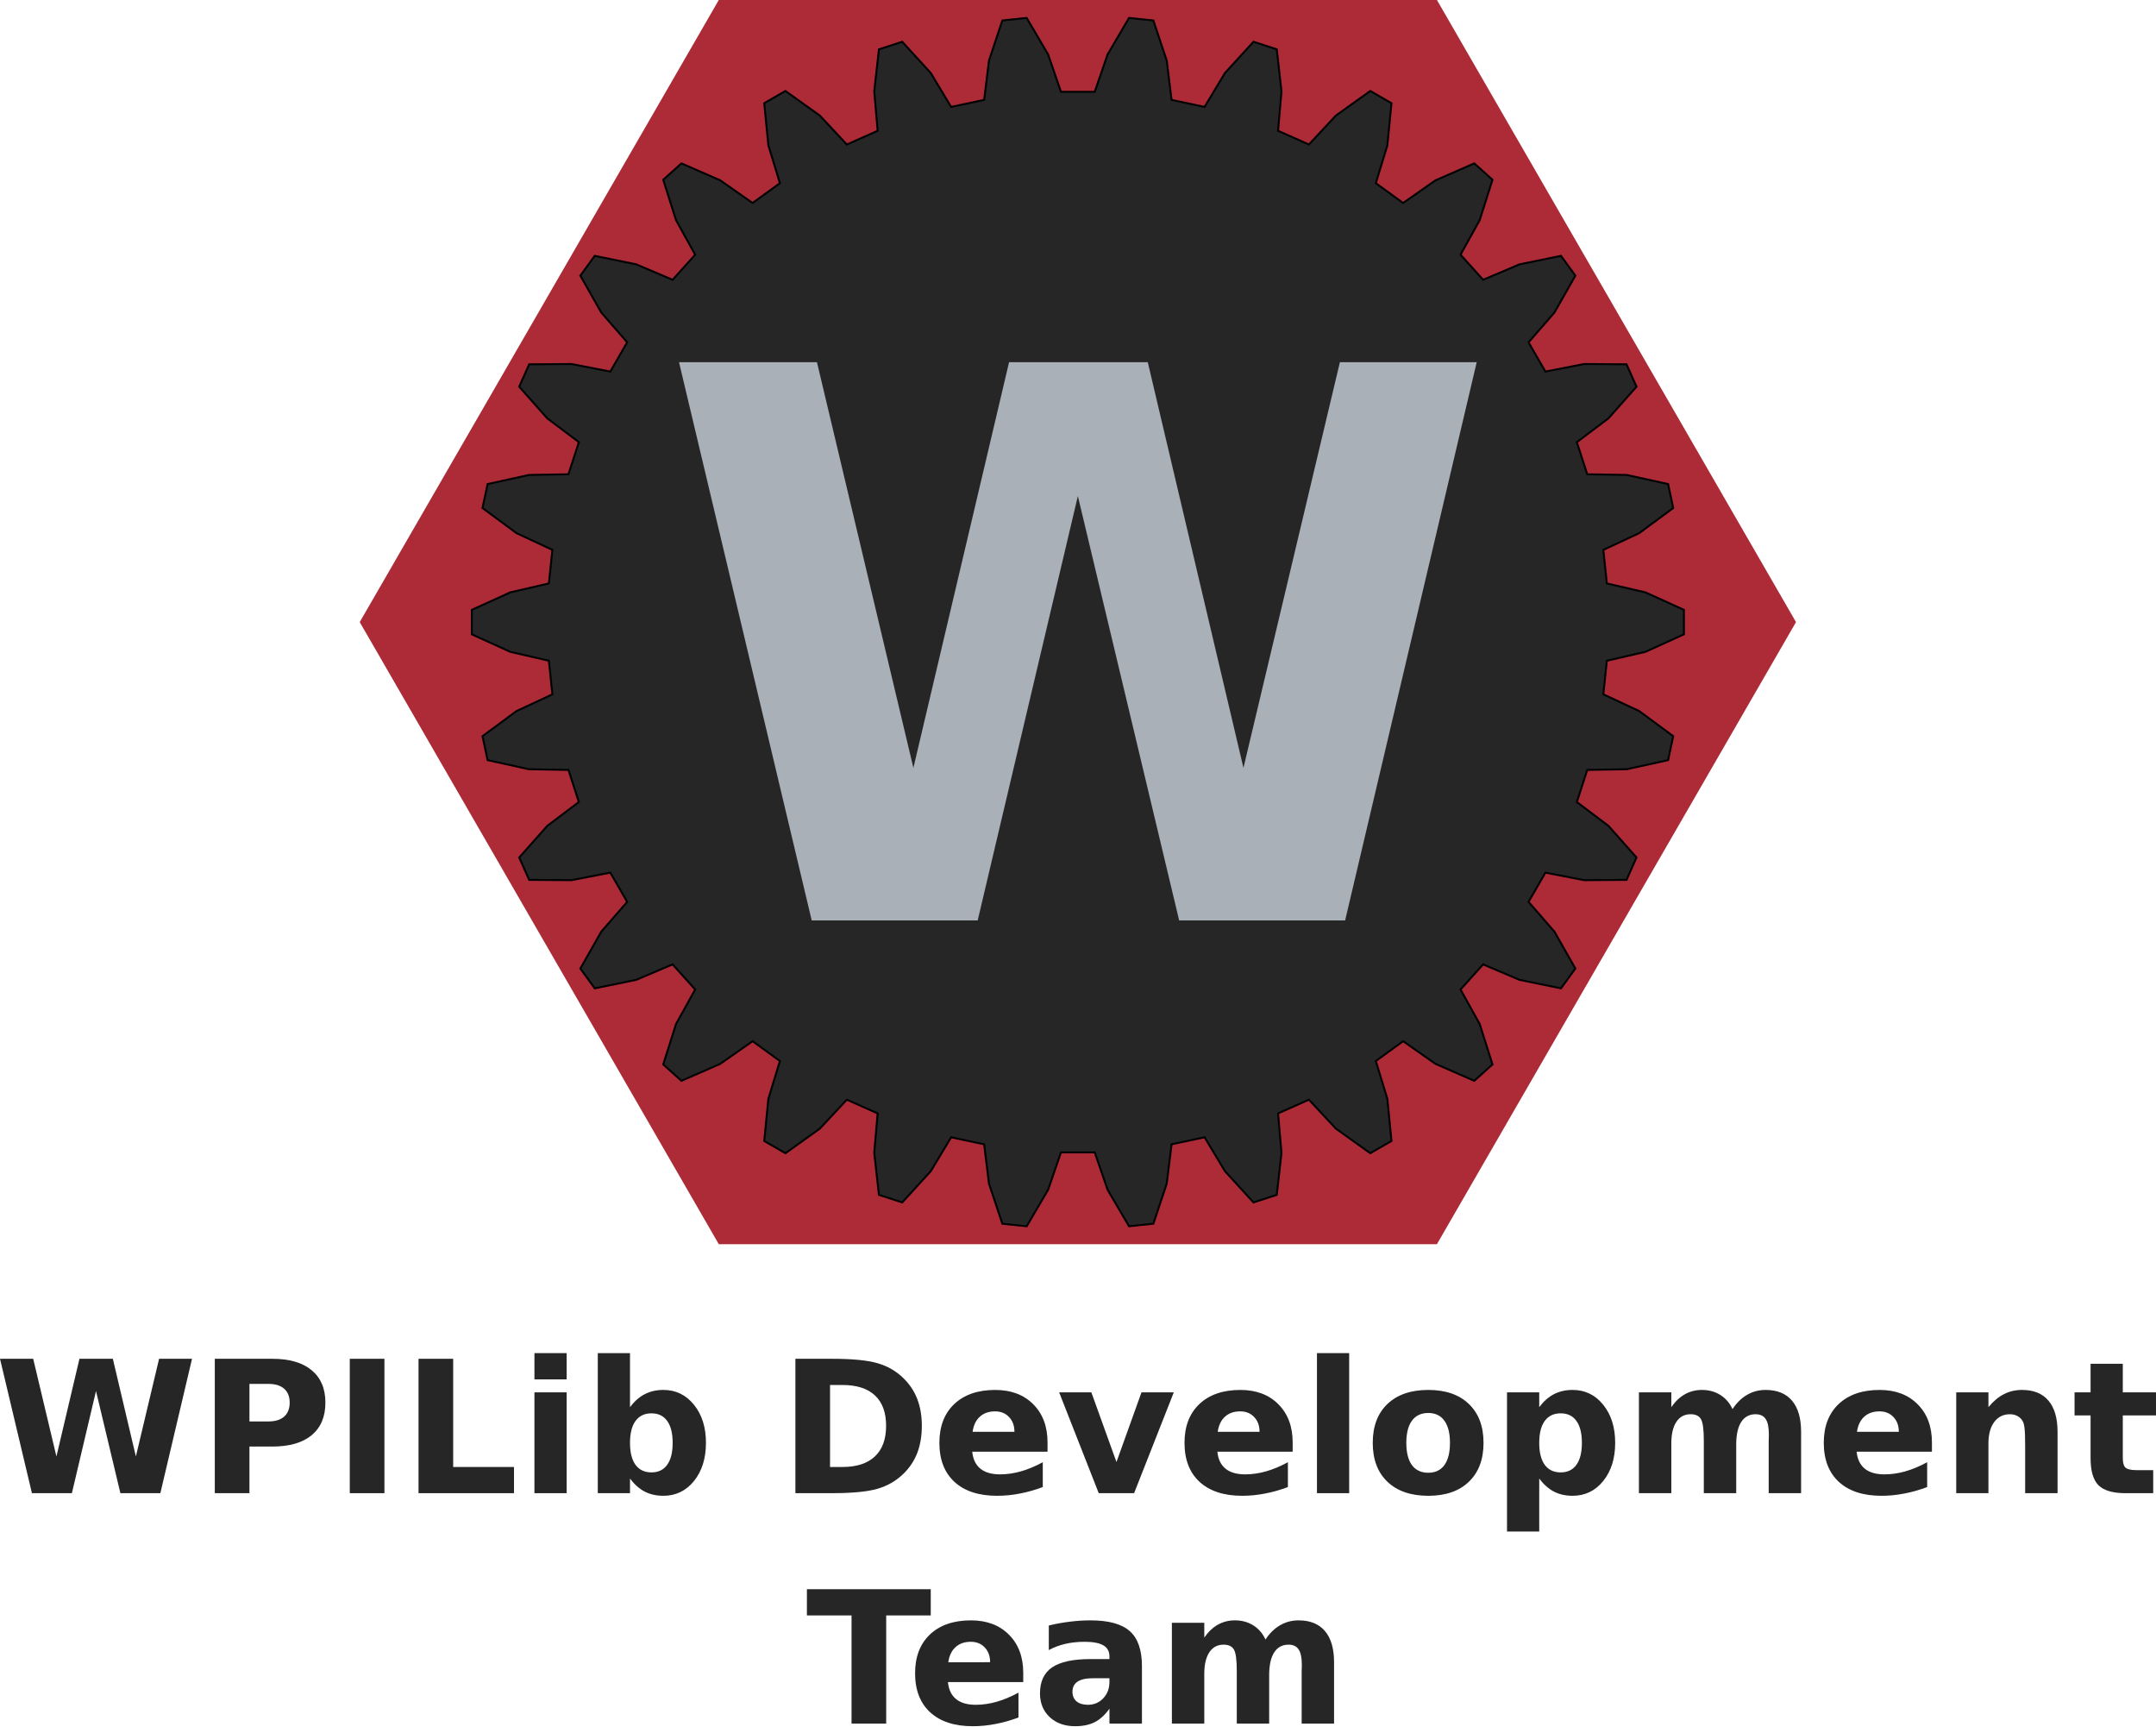
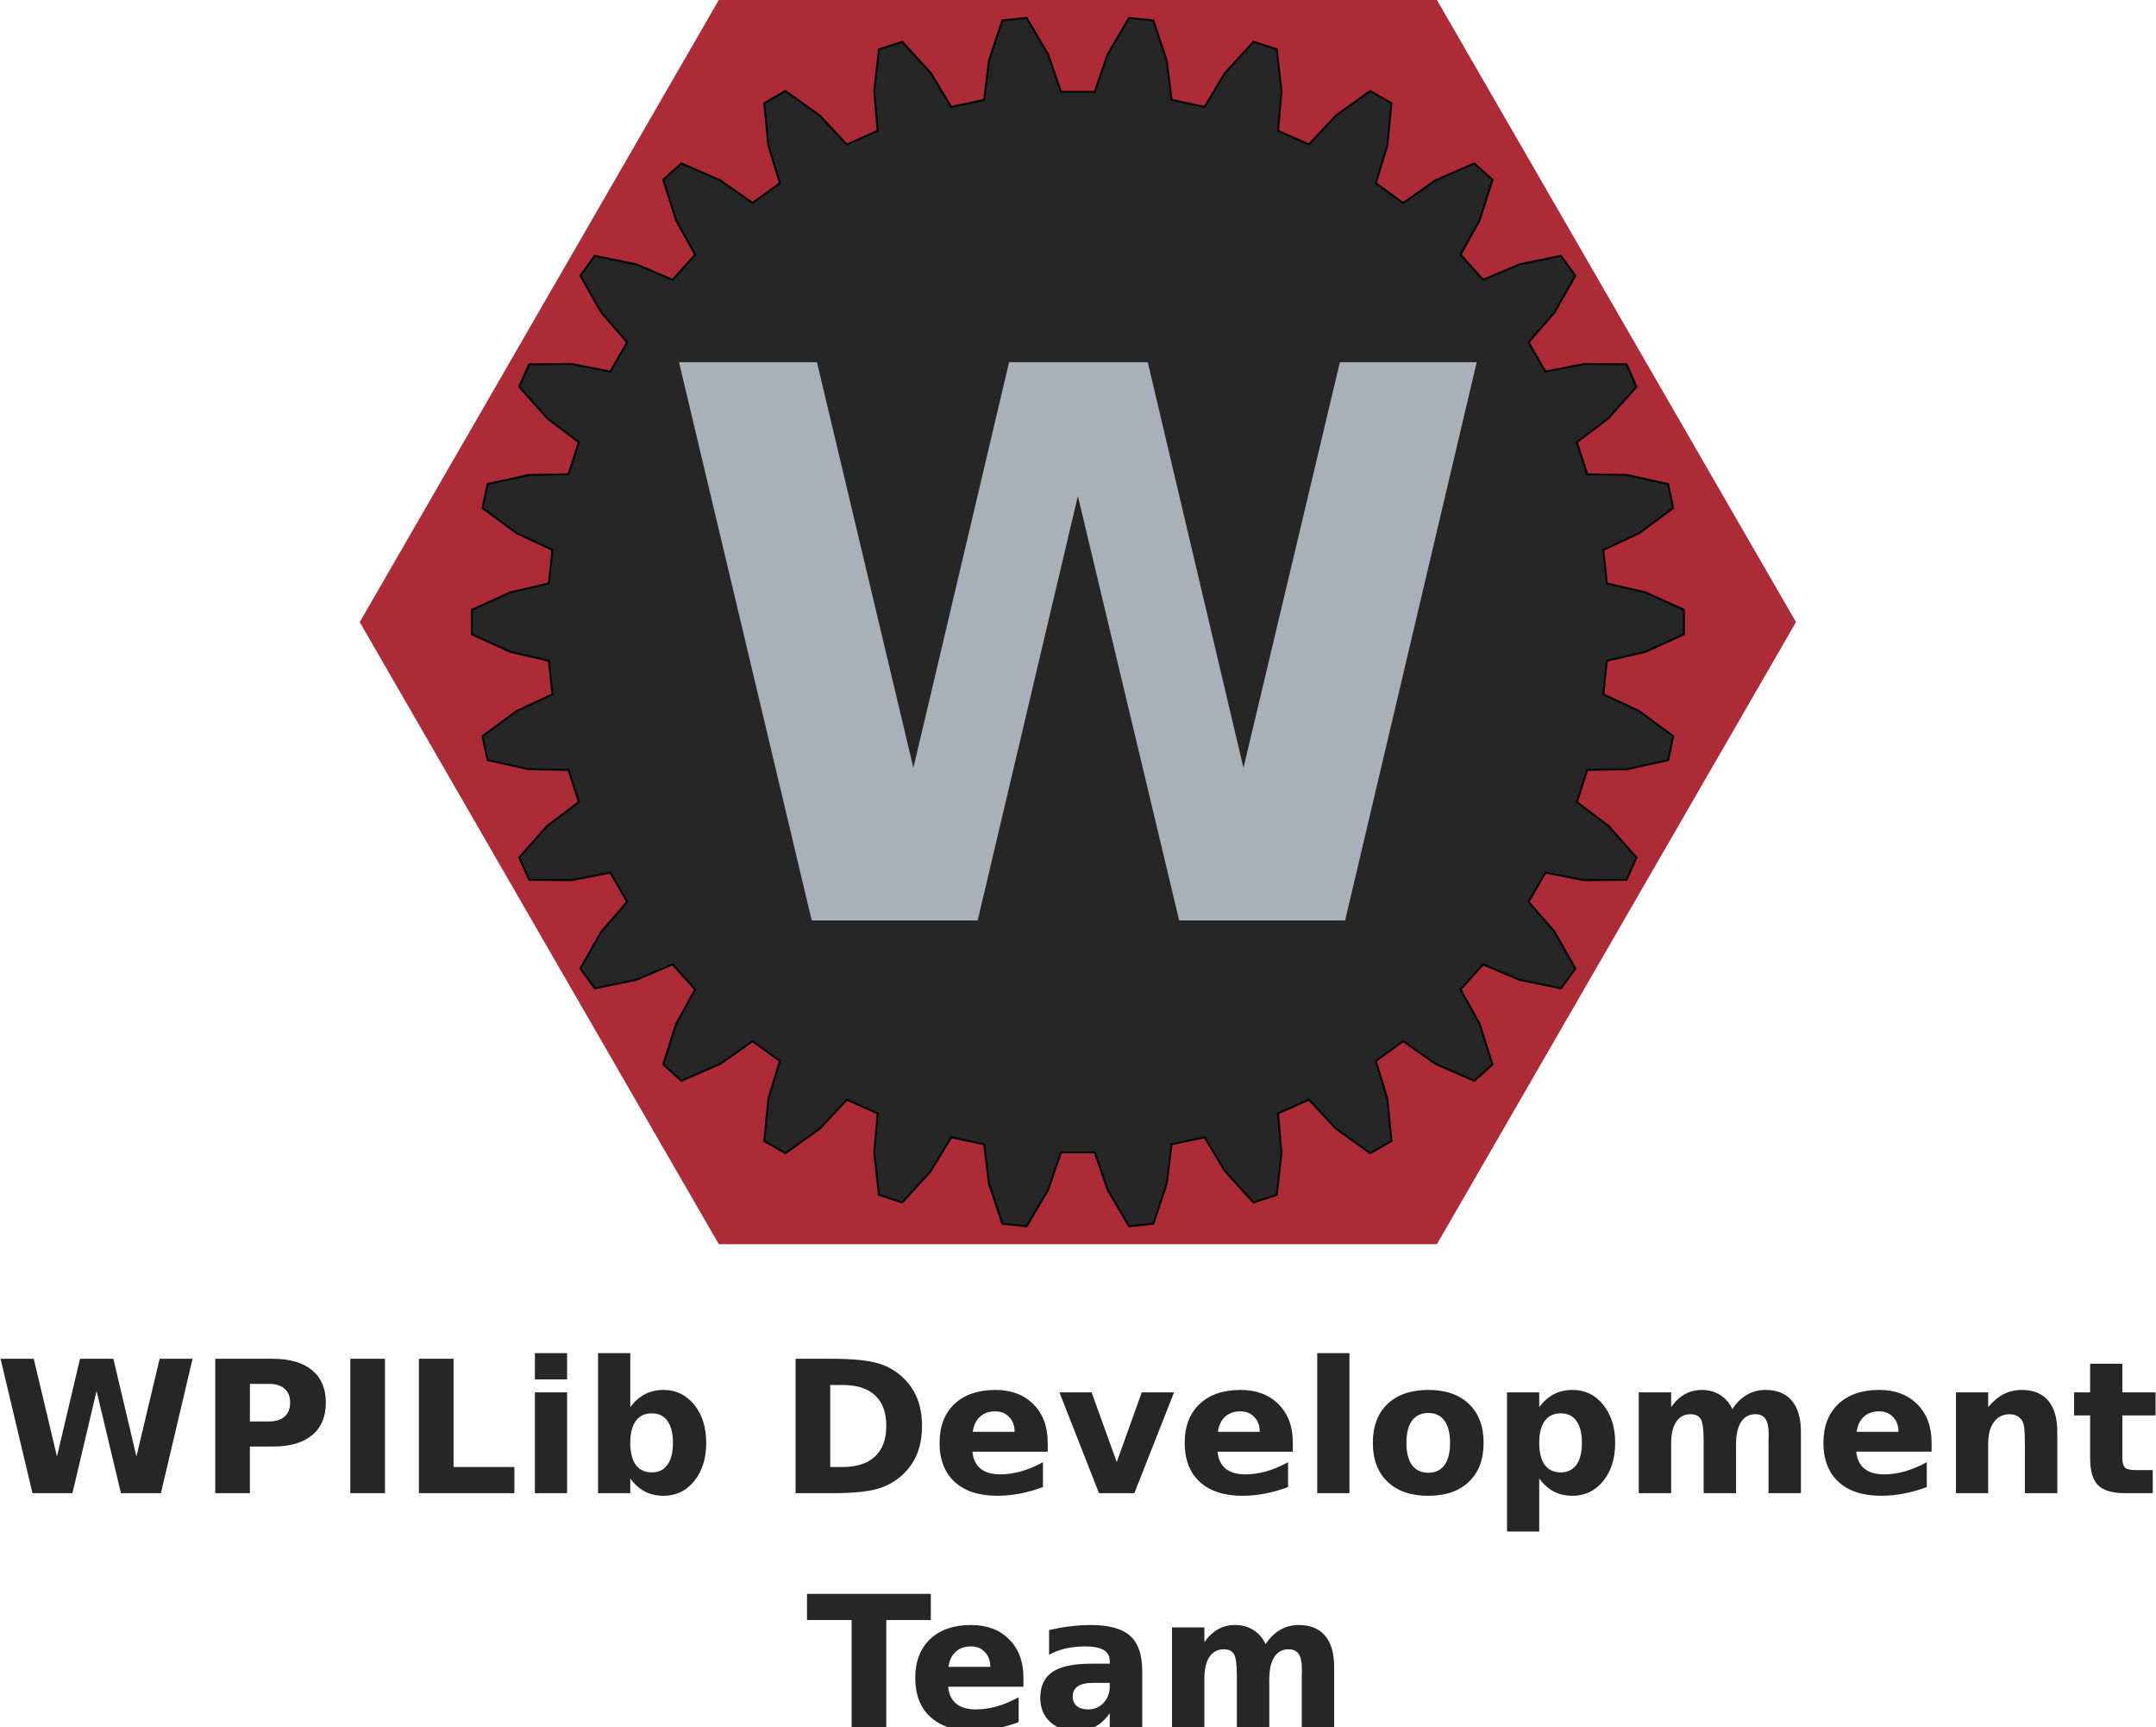
- <svg xmlns="http://www.w3.org/2000/svg" width="1123.078" height="898.953" viewBox="0 0 297.147 237.847" version="1.1" id="svg8">
-   <g style="display:inline" id="layer1" transform="translate(21.27347,-2.389541)">
-     <path id="path32" d="m 176.769,173.82 -98.976,-10e-6 -49.488,-85.715 49.488,-85.715 98.976,4.9e-6 49.488,85.715 z" style="fill:#ac2b37;fill-opacity:1;stroke-width:0.278" />
+ <svg xmlns="http://www.w3.org/2000/svg" id="svg8" version="1.1" viewBox="0 0 297.147 237.847" height="898.953" width="1123.078">
+   <g transform="translate(21.27347,-2.389541)" id="layer1" style="display:inline">
+     <path d="m 176.769,173.82 -98.976,-10e-6 -49.488,-85.715 49.488,-85.715 98.976,4.9e-6 49.488,85.715 z" id="path32" style="fill:#ac2b37;fill-opacity:1;stroke-width:0.278" />
  </g>
-   <g transform="translate(21.27347,82.94374)" style="display:inline" id="layer2">
-     <g transform="translate(127.2811,2.77148)" id="g848">
-       <path d="m 72.908,-5.325 5.308,1.226 5.312,2.412 v 3.375 l -5.312,2.412 -5.308,1.226 -0.486,4.626 4.938,2.302 4.694,3.464 -0.702,3.301 -5.697,1.255 -5.447,0.095 -1.437,4.423 4.351,3.279 3.872,4.364 -1.373,3.083 -5.834,0.043 -5.348,-1.04 -2.325,4.028 3.574,4.112 2.88,5.074 -1.984,2.73 -5.715,-1.171 -5.015,-2.129 -3.112,3.456 2.641,4.765 1.762,5.561 -2.508,2.258 -5.347,-2.334 -4.463,-3.125 -3.763,2.734 1.593,5.21 0.567,5.806 -2.922,1.687 -4.745,-3.394 -3.716,-3.985 -4.249,1.892 0.475,5.427 -0.652,5.797 -3.209,1.043 -3.935,-4.307 -2.806,-4.67 -4.549,0.967 -0.664,5.407 -1.843,5.535 -3.356,0.353 -2.954,-5.031 -1.774,-5.151 h -4.651 l -1.774,5.151 -2.954,5.031 -3.356,-0.353 -1.843,-5.535 -0.664,-5.407 -4.549,-0.967 -2.806,4.67 -3.935,4.307 -3.209,-1.043 -0.652,-5.797 0.475,-5.427 -4.249,-1.892 -3.716,3.985 -4.745,3.394 -2.922,-1.687 0.567,-5.806 1.593,-5.21 -3.763,-2.734 -4.463,3.125 -5.347,2.334 -2.508,-2.258 1.762,-5.561 2.641,-4.765 -3.112,-3.456 -5.015,2.129 -5.715,1.171 -1.984,-2.73 2.88,-5.074 3.574,-4.112 -2.325,-4.028 -5.348,1.04 -5.834,-0.043 -1.373,-3.083 3.872,-4.364 4.351,-3.279 -1.437,-4.423 -5.447,-0.095 -5.697,-1.255 -0.702,-3.301 4.694,-3.464 4.938,-2.302 -0.486,-4.626 -5.308,-1.226 -5.312,-2.412 v -3.375 l 5.312,-2.412 5.308,-1.226 0.486,-4.626 -4.938,-2.302 -4.694,-3.464 0.702,-3.301 5.697,-1.255 5.447,-0.095 1.437,-4.423 -4.351,-3.279 -3.872,-4.364 1.373,-3.083 5.834,-0.043 5.348,1.04 2.325,-4.028 -3.574,-4.112 -2.88,-5.074 1.984,-2.73 5.715,1.171 5.015,2.129 3.112,-3.456 -2.641,-4.765 -1.762,-5.561 2.508,-2.258 5.347,2.334 4.463,3.125 3.763,-2.734 -1.593,-5.21 -0.567,-5.806 2.922,-1.687 4.745,3.394 3.716,3.985 4.249,-1.892 -0.475,-5.427 0.652,-5.797 3.209,-1.043 3.935,4.307 2.806,4.67 4.549,-0.967 0.664,-5.407 1.843,-5.535 3.356,-0.353 2.954,5.031 1.774,5.151 h 4.651 l 1.774,-5.151 2.954,-5.031 3.356,0.353 1.843,5.535 0.664,5.407 4.549,0.967 2.806,-4.67 3.935,-4.307 3.209,1.043 0.652,5.797 -0.475,5.427 4.249,1.892 3.716,-3.985 4.745,-3.394 2.922,1.687 -0.567,5.806 -1.593,5.21 3.763,2.734 4.463,-3.125 5.347,-2.334 2.508,2.258 -1.762,5.561 -2.641,4.765 3.112,3.456 5.015,-2.129 5.715,-1.171 1.984,2.73 -2.88,5.074 -3.574,4.112 2.325,4.028 5.348,-1.04 5.834,0.043 1.373,3.083 -3.872,4.364 -4.351,3.279 1.437,4.423 5.447,0.095 5.697,1.255 0.702,3.301 -4.694,3.464 -4.938,2.302 z" style="fill:#262626;fill-opacity:1;stroke:#000000;stroke-width:0.265" id="path844" />
+   <g id="layer2" style="display:inline" transform="translate(21.27347,82.94374)">
+     <g id="g848" transform="translate(127.2811,2.77148)">
+       <path id="path844" style="fill:#262626;fill-opacity:1;stroke:#000000;stroke-width:0.265" d="m 72.908,-5.325 5.308,1.226 5.312,2.412 v 3.375 l -5.312,2.412 -5.308,1.226 -0.486,4.626 4.938,2.302 4.694,3.464 -0.702,3.301 -5.697,1.255 -5.447,0.095 -1.437,4.423 4.351,3.279 3.872,4.364 -1.373,3.083 -5.834,0.043 -5.348,-1.04 -2.325,4.028 3.574,4.112 2.88,5.074 -1.984,2.73 -5.715,-1.171 -5.015,-2.129 -3.112,3.456 2.641,4.765 1.762,5.561 -2.508,2.258 -5.347,-2.334 -4.463,-3.125 -3.763,2.734 1.593,5.21 0.567,5.806 -2.922,1.687 -4.745,-3.394 -3.716,-3.985 -4.249,1.892 0.475,5.427 -0.652,5.797 -3.209,1.043 -3.935,-4.307 -2.806,-4.67 -4.549,0.967 -0.664,5.407 -1.843,5.535 -3.356,0.353 -2.954,-5.031 -1.774,-5.151 h -4.651 l -1.774,5.151 -2.954,5.031 -3.356,-0.353 -1.843,-5.535 -0.664,-5.407 -4.549,-0.967 -2.806,4.67 -3.935,4.307 -3.209,-1.043 -0.652,-5.797 0.475,-5.427 -4.249,-1.892 -3.716,3.985 -4.745,3.394 -2.922,-1.687 0.567,-5.806 1.593,-5.21 -3.763,-2.734 -4.463,3.125 -5.347,2.334 -2.508,-2.258 1.762,-5.561 2.641,-4.765 -3.112,-3.456 -5.015,2.129 -5.715,1.171 -1.984,-2.73 2.88,-5.074 3.574,-4.112 -2.325,-4.028 -5.348,1.04 -5.834,-0.043 -1.373,-3.083 3.872,-4.364 4.351,-3.279 -1.437,-4.423 -5.447,-0.095 -5.697,-1.255 -0.702,-3.301 4.694,-3.464 4.938,-2.302 -0.486,-4.626 -5.308,-1.226 -5.312,-2.412 v -3.375 l 5.312,-2.412 5.308,-1.226 0.486,-4.626 -4.938,-2.302 -4.694,-3.464 0.702,-3.301 5.697,-1.255 5.447,-0.095 1.437,-4.423 -4.351,-3.279 -3.872,-4.364 1.373,-3.083 5.834,-0.043 5.348,1.04 2.325,-4.028 -3.574,-4.112 -2.88,-5.074 1.984,-2.73 5.715,1.171 5.015,2.129 3.112,-3.456 -2.641,-4.765 -1.762,-5.561 2.508,-2.258 5.347,2.334 4.463,3.125 3.763,-2.734 -1.593,-5.21 -0.567,-5.806 2.922,-1.687 4.745,3.394 3.716,3.985 4.249,-1.892 -0.475,-5.427 0.652,-5.797 3.209,-1.043 3.935,4.307 2.806,4.67 4.549,-0.967 0.664,-5.407 1.843,-5.535 3.356,-0.353 2.954,5.031 1.774,5.151 h 4.651 l 1.774,-5.151 2.954,-5.031 3.356,0.353 1.843,5.535 0.664,5.407 4.549,0.967 2.806,-4.67 3.935,-4.307 3.209,1.043 0.652,5.797 -0.475,5.427 4.249,1.892 3.716,-3.985 4.745,-3.394 2.922,1.687 -0.567,5.806 -1.593,5.21 3.763,2.734 4.463,-3.125 5.347,-2.334 2.508,2.258 -1.762,5.561 -2.641,4.765 3.112,3.456 5.015,-2.129 5.715,-1.171 1.984,2.73 -2.88,5.074 -3.574,4.112 2.325,4.028 5.348,-1.04 5.834,0.043 1.373,3.083 -3.872,4.364 -4.351,3.279 1.437,4.423 5.447,0.095 5.697,1.255 0.702,3.301 -4.694,3.464 -4.938,2.302 z" />
    </g>
  </g>
-   <g style="display:inline" transform="translate(27.61877,102.6188)" id="layer3">
-     <g id="text4529" style="font-style:normal;font-variant:normal;font-weight:normal;font-stretch:normal;font-size:25.4px;line-height:125%;font-family:sans-serif;-inkscape-font-specification:sans-serif;letter-spacing:0px;word-spacing:0px;fill:#000000;fill-opacity:1;stroke:none;stroke-width:0.265px;stroke-linecap:butt;stroke-linejoin:miter;stroke-opacity:1" aria-label="WPILib Development Team">
-       <path id="path33" style="font-style:normal;font-variant:normal;font-weight:bold;font-stretch:normal;font-size:25.4px;font-family:'DejaVu Sans';-inkscape-font-specification:'DejaVu Sans Bold';text-align:center;text-anchor:middle;fill:#262626;fill-opacity:1;stroke-width:0.265px" d="m -27.619,84.602 h 4.576 l 3.2,13.457 3.175,-13.457 h 4.601 l 3.175,13.457 3.2,-13.457 h 4.539 l -4.366,18.517 h -5.507 l -3.361,-14.077 -3.324,14.077 h -5.507 z" />
-       <path id="path35" style="font-style:normal;font-variant:normal;font-weight:bold;font-stretch:normal;font-size:25.4px;font-family:'DejaVu Sans';-inkscape-font-specification:'DejaVu Sans Bold';text-align:center;text-anchor:middle;fill:#262626;fill-opacity:1;stroke-width:0.265px" d="m 1.986,84.602 h 7.925 q 3.535,0 5.42,1.575 1.898,1.563 1.898,4.465 0,2.915 -1.898,4.49 -1.885,1.563 -5.42,1.563 H 6.76 v 6.424 H 1.986 Z m 4.775,3.46 v 5.172 h 2.642 q 1.389,0 2.146,-0.67 0.757,-0.682 0.757,-1.922 0,-1.24 -0.757,-1.91 Q 10.791,88.063 9.402,88.063 Z" />
-       <path id="path37" style="font-style:normal;font-variant:normal;font-weight:bold;font-stretch:normal;font-size:25.4px;font-family:'DejaVu Sans';-inkscape-font-specification:'DejaVu Sans Bold';text-align:center;text-anchor:middle;fill:#262626;fill-opacity:1;stroke-width:0.265px" d="m 20.589,84.602 h 4.775 v 18.517 h -4.775 z" />
-       <path id="path39" style="font-style:normal;font-variant:normal;font-weight:bold;font-stretch:normal;font-size:25.4px;font-family:'DejaVu Sans';-inkscape-font-specification:'DejaVu Sans Bold';text-align:center;text-anchor:middle;fill:#262626;fill-opacity:1;stroke-width:0.265px" d="m 30.064,84.602 h 4.775 v 14.908 h 8.384 v 3.609 H 30.064 Z" />
-       <path id="path41" style="font-style:normal;font-variant:normal;font-weight:bold;font-stretch:normal;font-size:25.4px;font-family:'DejaVu Sans';-inkscape-font-specification:'DejaVu Sans Bold';text-align:center;text-anchor:middle;fill:#262626;fill-opacity:1;stroke-width:0.265px" d="m 46.039,89.228 h 4.44 v 13.891 h -4.44 z m 0,-5.407 h 4.44 v 3.621 h -4.44 z" />
-       <path id="path43" style="font-style:normal;font-variant:normal;font-weight:bold;font-stretch:normal;font-size:25.4px;font-family:'DejaVu Sans';-inkscape-font-specification:'DejaVu Sans Bold';text-align:center;text-anchor:middle;fill:#262626;fill-opacity:1;stroke-width:0.265px" d="m 62.162,100.254 q 1.426,0 2.17,-1.042 0.757,-1.042 0.757,-3.026 0,-1.984 -0.757,-3.026 -0.744,-1.042 -2.17,-1.042 -1.426,0 -2.195,1.054 -0.757,1.042 -0.757,3.014 0,1.972 0.757,3.026 0.769,1.042 2.195,1.042 z m -2.952,-8.992 q 0.918,-1.215 2.034,-1.786 1.116,-0.583 2.567,-0.583 2.567,0 4.217,2.046 1.65,2.034 1.65,5.246 0,3.212 -1.65,5.259 -1.65,2.034 -4.217,2.034 -1.451,0 -2.567,-0.571 -1.116,-0.583 -2.034,-1.798 v 2.009 H 54.77 V 83.821 h 4.44 z" />
-       <path id="path45" style="font-style:normal;font-variant:normal;font-weight:bold;font-stretch:normal;font-size:25.4px;font-family:'DejaVu Sans';-inkscape-font-specification:'DejaVu Sans Bold';text-align:center;text-anchor:middle;fill:#262626;fill-opacity:1;stroke-width:0.265px" d="m 86.78,88.211 v 11.299 h 1.712 q 2.927,0 4.465,-1.451 1.55,-1.451 1.55,-4.217 0,-2.753 -1.538,-4.192 -1.538,-1.439 -4.477,-1.439 z m -4.775,-3.609 h 5.035 q 4.217,0 6.276,0.608 2.071,0.595 3.547,2.034 1.302,1.253 1.935,2.89 0.633,1.637 0.633,3.708 0,2.096 -0.633,3.745 -0.633,1.637 -1.935,2.89 -1.488,1.439 -3.572,2.046 -2.084,0.595 -6.251,0.595 h -5.035 z" />
-       <path id="path47" style="font-style:normal;font-variant:normal;font-weight:bold;font-stretch:normal;font-size:25.4px;font-family:'DejaVu Sans';-inkscape-font-specification:'DejaVu Sans Bold';text-align:center;text-anchor:middle;fill:#262626;fill-opacity:1;stroke-width:0.265px" d="m 116.757,96.137 v 1.265 h -10.381 q 0.161,1.563 1.129,2.344 0.967,0.781 2.704,0.781 1.401,0 2.865,-0.409 1.476,-0.422 3.026,-1.265 v 3.423 q -1.575,0.595 -3.15,0.893 -1.575,0.31 -3.15,0.31 -3.77,0 -5.866,-1.91 -2.084,-1.922 -2.084,-5.383 0,-3.398 2.046,-5.345 2.059,-1.947 5.655,-1.947 3.274,0 5.234,1.972 1.972,1.972 1.972,5.271 z m -4.564,-1.476 q 0,-1.265 -0.744,-2.034 -0.732,-0.781 -1.922,-0.781 -1.29,0 -2.096,0.732 -0.806,0.719 -1.005,2.084 z" />
-       <path id="path49" style="font-style:normal;font-variant:normal;font-weight:bold;font-stretch:normal;font-size:25.4px;font-family:'DejaVu Sans';-inkscape-font-specification:'DejaVu Sans Bold';text-align:center;text-anchor:middle;fill:#262626;fill-opacity:1;stroke-width:0.265px" d="m 118.356,89.228 h 4.44 l 3.46,9.599 3.448,-9.599 h 4.452 l -5.469,13.891 h -4.874 z" />
-       <path id="path51" style="font-style:normal;font-variant:normal;font-weight:bold;font-stretch:normal;font-size:25.4px;font-family:'DejaVu Sans';-inkscape-font-specification:'DejaVu Sans Bold';text-align:center;text-anchor:middle;fill:#262626;fill-opacity:1;stroke-width:0.265px" d="m 150.541,96.137 v 1.265 h -10.381 q 0.161,1.563 1.129,2.344 0.967,0.781 2.704,0.781 1.401,0 2.865,-0.409 1.476,-0.422 3.026,-1.265 v 3.423 q -1.575,0.595 -3.15,0.893 -1.575,0.31 -3.15,0.31 -3.77,0 -5.866,-1.91 -2.084,-1.922 -2.084,-5.383 0,-3.398 2.046,-5.345 2.059,-1.947 5.655,-1.947 3.274,0 5.234,1.972 1.972,1.972 1.972,5.271 z m -4.564,-1.476 q 0,-1.265 -0.744,-2.034 -0.732,-0.781 -1.922,-0.781 -1.29,0 -2.096,0.732 -0.806,0.719 -1.005,2.084 z" />
-       <path id="path53" style="font-style:normal;font-variant:normal;font-weight:bold;font-stretch:normal;font-size:25.4px;font-family:'DejaVu Sans';-inkscape-font-specification:'DejaVu Sans Bold';text-align:center;text-anchor:middle;fill:#262626;fill-opacity:1;stroke-width:0.265px" d="m 153.889,83.821 h 4.44 v 19.298 h -4.44 z" />
-       <path id="path55" style="font-style:normal;font-variant:normal;font-weight:bold;font-stretch:normal;font-size:25.4px;font-family:'DejaVu Sans';-inkscape-font-specification:'DejaVu Sans Bold';text-align:center;text-anchor:middle;fill:#262626;fill-opacity:1;stroke-width:0.265px" d="m 169.231,92.069 q -1.476,0 -2.257,1.067 -0.769,1.054 -0.769,3.051 0,1.997 0.769,3.063 0.781,1.054 2.257,1.054 1.451,0 2.22,-1.054 0.769,-1.067 0.769,-3.063 0,-1.997 -0.769,-3.051 -0.769,-1.067 -2.22,-1.067 z m 0,-3.175 q 3.584,0 5.593,1.935 2.022,1.935 2.022,5.358 0,3.423 -2.022,5.358 -2.009,1.935 -5.593,1.935 -3.597,0 -5.631,-1.935 -2.022,-1.935 -2.022,-5.358 0,-3.423 2.022,-5.358 2.034,-1.935 5.631,-1.935 z" />
-       <path id="path57" style="font-style:normal;font-variant:normal;font-weight:bold;font-stretch:normal;font-size:25.4px;font-family:'DejaVu Sans';-inkscape-font-specification:'DejaVu Sans Bold';text-align:center;text-anchor:middle;fill:#262626;fill-opacity:1;stroke-width:0.265px" d="m 184.523,101.11 v 7.293 h -4.44 V 89.228 h 4.44 v 2.034 q 0.918,-1.215 2.034,-1.786 1.116,-0.583 2.567,-0.583 2.567,0 4.217,2.046 1.65,2.034 1.65,5.246 0,3.212 -1.65,5.259 -1.65,2.034 -4.217,2.034 -1.451,0 -2.567,-0.571 -1.116,-0.583 -2.034,-1.798 z m 2.952,-8.992 q -1.426,0 -2.195,1.054 -0.757,1.042 -0.757,3.014 0,1.972 0.757,3.026 0.769,1.042 2.195,1.042 1.426,0 2.17,-1.042 0.757,-1.042 0.757,-3.026 0,-1.984 -0.757,-3.026 -0.744,-1.042 -2.17,-1.042 z" />
-       <path id="path59" style="font-style:normal;font-variant:normal;font-weight:bold;font-stretch:normal;font-size:25.4px;font-family:'DejaVu Sans';-inkscape-font-specification:'DejaVu Sans Bold';text-align:center;text-anchor:middle;fill:#262626;fill-opacity:1;stroke-width:0.265px" d="m 211.163,91.535 q 0.843,-1.29 1.997,-1.96 1.166,-0.682 2.555,-0.682 2.394,0 3.646,1.476 1.253,1.476 1.253,4.291 v 8.458 h -4.465 v -7.243 q 0.012,-0.161 0.012,-0.335 0.012,-0.174 0.012,-0.496 0,-1.476 -0.434,-2.133 -0.434,-0.67 -1.401,-0.67 -1.265,0 -1.96,1.042 -0.682,1.042 -0.707,3.014 v 6.821 h -4.465 v -7.243 q 0,-2.307 -0.397,-2.964 -0.397,-0.67 -1.414,-0.67 -1.277,0 -1.972,1.054 -0.695,1.042 -0.695,2.989 v 6.834 h -4.465 V 89.228 h 4.465 v 2.034 q 0.819,-1.178 1.873,-1.774 1.067,-0.595 2.344,-0.595 1.439,0 2.542,0.695 1.104,0.695 1.674,1.947 z" />
-       <path id="path61" style="font-style:normal;font-variant:normal;font-weight:bold;font-stretch:normal;font-size:25.4px;font-family:'DejaVu Sans';-inkscape-font-specification:'DejaVu Sans Bold';text-align:center;text-anchor:middle;fill:#262626;fill-opacity:1;stroke-width:0.265px" d="m 238.647,96.137 v 1.265 h -10.381 q 0.161,1.563 1.129,2.344 0.967,0.781 2.704,0.781 1.401,0 2.865,-0.409 1.476,-0.422 3.026,-1.265 v 3.423 q -1.575,0.595 -3.15,0.893 -1.575,0.31 -3.15,0.31 -3.77,0 -5.866,-1.91 -2.084,-1.922 -2.084,-5.383 0,-3.398 2.046,-5.345 2.059,-1.947 5.655,-1.947 3.274,0 5.234,1.972 1.972,1.972 1.972,5.271 z m -4.564,-1.476 q 0,-1.265 -0.744,-2.034 -0.732,-0.781 -1.922,-0.781 -1.29,0 -2.096,0.732 -0.806,0.719 -1.005,2.084 z" />
-       <path id="path63" style="font-style:normal;font-variant:normal;font-weight:bold;font-stretch:normal;font-size:25.4px;font-family:'DejaVu Sans';-inkscape-font-specification:'DejaVu Sans Bold';text-align:center;text-anchor:middle;fill:#262626;fill-opacity:1;stroke-width:0.265px" d="m 255.96,94.661 v 8.458 h -4.465 v -1.377 -5.097 q 0,-1.798 -0.087,-2.48 -0.074,-0.682 -0.273,-1.005 -0.26,-0.434 -0.707,-0.67 -0.446,-0.248 -1.017,-0.248 -1.389,0 -2.183,1.079 -0.794,1.067 -0.794,2.964 v 6.834 h -4.44 V 89.228 h 4.44 v 2.034 q 1.005,-1.215 2.133,-1.786 1.129,-0.583 2.493,-0.583 2.406,0 3.646,1.476 1.253,1.476 1.253,4.291 z" />
-       <path id="path65" style="font-style:normal;font-variant:normal;font-weight:bold;font-stretch:normal;font-size:25.4px;font-family:'DejaVu Sans';-inkscape-font-specification:'DejaVu Sans Bold';text-align:center;text-anchor:middle;fill:#262626;fill-opacity:1;stroke-width:0.265px" d="m 264.952,85.285 v 3.944 h 4.576 v 3.175 h -4.576 v 5.891 q 0,0.967 0.384,1.315 0.384,0.335 1.525,0.335 h 2.282 v 3.175 h -3.808 q -2.629,0 -3.733,-1.091 -1.091,-1.104 -1.091,-3.733 v -5.891 h -2.208 v -3.175 h 2.208 v -3.944 z" />
-       <path id="path67" style="font-style:normal;font-variant:normal;font-weight:bold;font-stretch:normal;font-size:25.4px;font-family:'DejaVu Sans';-inkscape-font-specification:'DejaVu Sans Bold';text-align:center;text-anchor:middle;fill:#262626;fill-opacity:1;stroke-width:0.265px" d="m 83.593,116.352 h 17.066 v 3.609 h -6.139 v 14.908 H 89.744 V 119.961 h -6.152 z" />
-       <path id="path69" style="font-style:normal;font-variant:normal;font-weight:bold;font-stretch:normal;font-size:25.4px;font-family:'DejaVu Sans';-inkscape-font-specification:'DejaVu Sans Bold';text-align:center;text-anchor:middle;fill:#262626;fill-opacity:1;stroke-width:0.265px" d="m 113.408,127.886 v 1.265 h -10.381 q 0.161,1.563 1.129,2.344 0.967,0.781 2.704,0.781 1.401,0 2.865,-0.409 1.476,-0.422 3.026,-1.265 v 3.423 q -1.575,0.595 -3.15,0.893 -1.575,0.31 -3.15,0.31 -3.77,0 -5.866,-1.91 -2.084,-1.922 -2.084,-5.383 0,-3.398 2.046,-5.345 2.059,-1.947 5.655,-1.947 3.274,0 5.234,1.972 1.972,1.972 1.972,5.271 z m -4.564,-1.476 q 0,-1.265 -0.744,-2.034 -0.732,-0.781 -1.922,-0.781 -1.29,0 -2.096,0.732 -0.806,0.719 -1.005,2.084 z" />
-       <path id="path71" style="font-style:normal;font-variant:normal;font-weight:bold;font-stretch:normal;font-size:25.4px;font-family:'DejaVu Sans';-inkscape-font-specification:'DejaVu Sans Bold';text-align:center;text-anchor:middle;fill:#262626;fill-opacity:1;stroke-width:0.265px" d="m 122.983,128.618 q -1.389,0 -2.096,0.471 -0.695,0.471 -0.695,1.389 0,0.843 0.558,1.327 0.571,0.471 1.575,0.471 1.253,0 2.108,-0.893 0.856,-0.905 0.856,-2.257 v -0.508 z m 6.784,-1.674 v 7.925 h -4.477 v -2.059 q -0.893,1.265 -2.009,1.848 -1.116,0.571 -2.716,0.571 -2.158,0 -3.51,-1.253 -1.339,-1.265 -1.339,-3.274 0,-2.443 1.674,-3.584 1.687,-1.141 5.283,-1.141 h 2.617 v -0.347 q 0,-1.054 -0.831,-1.538 -0.831,-0.496 -2.592,-0.496 -1.426,0 -2.654,0.285 -1.228,0.285 -2.282,0.856 v -3.386 q 1.426,-0.347 2.865,-0.521 1.439,-0.186 2.877,-0.186 3.758,0 5.42,1.488 1.674,1.476 1.674,4.812 z" />
-       <path id="path73" style="font-style:normal;font-variant:normal;font-weight:bold;font-stretch:normal;font-size:25.4px;font-family:'DejaVu Sans';-inkscape-font-specification:'DejaVu Sans Bold';text-align:center;text-anchor:middle;fill:#262626;fill-opacity:1;stroke-width:0.265px" d="m 146.795,123.285 q 0.843,-1.29 1.997,-1.96 1.166,-0.682 2.555,-0.682 2.394,0 3.646,1.476 1.253,1.476 1.253,4.291 v 8.458 h -4.465 v -7.243 q 0.012,-0.161 0.012,-0.335 0.012,-0.174 0.012,-0.496 0,-1.476 -0.434,-2.133 -0.434,-0.67 -1.401,-0.67 -1.265,0 -1.96,1.042 -0.682,1.042 -0.707,3.014 v 6.821 h -4.465 v -7.243 q 0,-2.307 -0.397,-2.964 -0.397,-0.67 -1.414,-0.67 -1.277,0 -1.972,1.054 -0.695,1.042 -0.695,2.989 v 6.834 h -4.465 v -13.891 h 4.465 v 2.034 q 0.819,-1.178 1.873,-1.774 1.067,-0.595 2.344,-0.595 1.439,0 2.542,0.695 1.104,0.695 1.674,1.947 z" />
+   <g id="layer3" transform="translate(27.61877,102.6188)" style="display:inline">
+     <g id="text4529" style="font-size:25.4px;line-height:125%;-inkscape-font-specification:sans-serif;letter-spacing:0px;word-spacing:0px;stroke-width:0.265px" aria-label="WPILib Development&#10;Team">
+       <path style="font-weight:bold;font-family:'DejaVu Sans';-inkscape-font-specification:'DejaVu Sans Bold';text-align:center;text-anchor:middle;fill:#262626" d="m -27.544,84.602 h 4.576 l 3.2,13.457 3.175,-13.457 h 4.601 l 3.175,13.457 3.2,-13.457 h 4.539 L -5.443,103.119 H -10.95 l -3.361,-14.077 -3.324,14.077 h -5.507 z m 29.592,0 h 7.925 q 3.535,0 5.42,1.575 1.898,1.563 1.898,4.465 0,2.915 -1.898,4.49 -1.885,1.563 -5.42,1.563 H 6.822 v 6.424 H 2.048 Z m 4.775,3.46 v 5.172 h 2.642 q 1.389,0 2.146,-0.67 0.757,-0.682 0.757,-1.922 0,-1.24 -0.757,-1.91 -0.757,-0.67 -2.146,-0.67 z M 20.663,84.602 h 4.775 v 18.517 h -4.775 z m 9.451,0 h 4.775 v 14.908 h 8.384 v 3.609 H 30.114 Z m 15.987,4.626 h 4.44 v 13.891 h -4.44 z m 0,-5.407 h 4.44 v 3.621 h -4.44 z m 16.098,16.433 q 1.426,0 2.17,-1.042 0.757,-1.042 0.757,-3.026 0,-1.984 -0.757,-3.026 -0.744,-1.042 -2.17,-1.042 -1.426,0 -2.195,1.054 -0.757,1.042 -0.757,3.014 0,1.972 0.757,3.026 0.769,1.042 2.195,1.042 z m -2.952,-8.992 q 0.918,-1.215 2.034,-1.786 1.116,-0.583 2.567,-0.583 2.567,0 4.217,2.046 1.65,2.034 1.65,5.246 0,3.212 -1.65,5.259 -1.65,2.034 -4.217,2.034 -1.451,0 -2.567,-0.571 -1.116,-0.583 -2.034,-1.798 v 2.009 H 54.807 V 83.821 h 4.44 z m 27.558,-3.051 v 11.299 h 1.712 q 2.927,0 4.465,-1.451 1.55,-1.451 1.55,-4.217 0,-2.753 -1.538,-4.192 -1.538,-1.439 -4.477,-1.439 z m -4.775,-3.609 h 5.035 q 4.217,0 6.276,0.608 2.071,0.595 3.547,2.034 1.302,1.253 1.935,2.89 0.633,1.637 0.633,3.708 0,2.096 -0.633,3.745 -0.633,1.637 -1.935,2.89 -1.488,1.439 -3.572,2.046 -2.084,0.595 -6.251,0.595 h -5.035 z m 34.751,11.534 v 1.265 h -10.381 q 0.161,1.563 1.129,2.344 0.967,0.781 2.704,0.781 1.401,0 2.865,-0.409 1.476,-0.422 3.026,-1.265 v 3.423 q -1.575,0.595 -3.15,0.893 -1.575,0.31 -3.15,0.31 -3.77,0 -5.866,-1.91 -2.084,-1.922 -2.084,-5.383 0,-3.398 2.046,-5.345 2.059,-1.947 5.655,-1.947 3.274,0 5.234,1.972 1.972,1.972 1.972,5.271 z m -4.564,-1.476 q 0,-1.265 -0.744,-2.034 -0.732,-0.781 -1.922,-0.781 -1.29,0 -2.096,0.732 -0.806,0.719 -1.005,2.084 z m 6.176,-5.432 h 4.44 l 3.46,9.599 3.448,-9.599 h 4.452 l -5.469,13.891 h -4.874 z m 32.172,6.908 v 1.265 h -10.381 q 0.161,1.563 1.129,2.344 0.967,0.781 2.704,0.781 1.401,0 2.865,-0.409 1.476,-0.422 3.026,-1.265 v 3.423 q -1.575,0.595 -3.15,0.893 -1.575,0.31 -3.15,0.31 -3.77,0 -5.866,-1.91 -2.084,-1.922 -2.084,-5.383 0,-3.398 2.046,-5.345 2.059,-1.947 5.655,-1.947 3.274,0 5.234,1.972 1.972,1.972 1.972,5.271 z m -4.564,-1.476 q 0,-1.265 -0.744,-2.034 -0.732,-0.781 -1.922,-0.781 -1.29,0 -2.096,0.732 -0.806,0.719 -1.005,2.084 z m 7.925,-10.84 h 4.44 v 19.298 h -4.44 z m 15.317,8.248 q -1.476,0 -2.257,1.067 -0.769,1.054 -0.769,3.051 0,1.997 0.769,3.063 0.781,1.054 2.257,1.054 1.451,0 2.22,-1.054 0.769,-1.067 0.769,-3.063 0,-1.997 -0.769,-3.051 -0.769,-1.067 -2.22,-1.067 z m 0,-3.175 q 3.584,0 5.593,1.935 2.022,1.935 2.022,5.358 0,3.423 -2.022,5.358 -2.009,1.935 -5.593,1.935 -3.597,0 -5.631,-1.935 -2.022,-1.935 -2.022,-5.358 0,-3.423 2.022,-5.358 2.034,-1.935 5.631,-1.935 z m 15.28,12.216 v 7.293 H 180.083 V 89.228 h 4.44 v 2.034 q 0.918,-1.215 2.034,-1.786 1.116,-0.583 2.567,-0.583 2.567,0 4.217,2.046 1.65,2.034 1.65,5.246 0,3.212 -1.65,5.259 -1.65,2.034 -4.217,2.034 -1.451,0 -2.567,-0.571 -1.116,-0.583 -2.034,-1.798 z m 2.952,-8.992 q -1.426,0 -2.195,1.054 -0.757,1.042 -0.757,3.014 0,1.972 0.757,3.026 0.769,1.042 2.195,1.042 1.426,0 2.17,-1.042 0.757,-1.042 0.757,-3.026 0,-1.984 -0.757,-3.026 -0.744,-1.042 -2.17,-1.042 z m 23.664,-0.583 q 0.843,-1.29 1.997,-1.96 1.166,-0.682 2.555,-0.682 2.394,0 3.646,1.476 1.253,1.476 1.253,4.291 v 8.458 h -4.465 v -7.243 q 0.012,-0.161 0.012,-0.335 0.012,-0.174 0.012,-0.496 0,-1.476 -0.434,-2.133 -0.434,-0.67 -1.401,-0.67 -1.265,0 -1.96,1.042 -0.682,1.042 -0.707,3.014 v 6.821 h -4.465 v -7.243 q 0,-2.307 -0.397,-2.964 -0.397,-0.67 -1.414,-0.67 -1.277,0 -1.972,1.054 -0.695,1.042 -0.695,2.989 v 6.834 h -4.465 V 89.228 h 4.465 v 2.034 q 0.819,-1.178 1.873,-1.774 1.067,-0.595 2.344,-0.595 1.439,0 2.542,0.695 1.104,0.695 1.674,1.947 z m 27.459,4.601 v 1.265 H 228.216 q 0.161,1.563 1.129,2.344 0.967,0.781 2.704,0.781 1.401,0 2.865,-0.409 1.476,-0.422 3.026,-1.265 v 3.423 q -1.575,0.595 -3.15,0.893 -1.575,0.31 -3.15,0.31 -3.77,0 -5.866,-1.91 -2.084,-1.922 -2.084,-5.383 0,-3.398 2.046,-5.345 2.059,-1.947 5.655,-1.947 3.274,0 5.234,1.972 1.972,1.972 1.972,5.271 z m -4.564,-1.476 q 0,-1.265 -0.744,-2.034 -0.732,-0.781 -1.922,-0.781 -1.29,0 -2.096,0.732 -0.806,0.719 -1.005,2.084 z m 21.89,0 v 8.458 h -4.465 v -1.377 -5.097 q 0,-1.798 -0.087,-2.48 -0.074,-0.682 -0.273,-1.005 -0.26,-0.434 -0.707,-0.67 -0.446,-0.248 -1.017,-0.248 -1.389,0 -2.183,1.079 -0.794,1.067 -0.794,2.964 v 6.834 h -4.44 V 89.228 h 4.44 v 2.034 q 1.005,-1.215 2.133,-1.786 1.129,-0.583 2.493,-0.583 2.406,0 3.646,1.476 1.253,1.476 1.253,4.291 z m 8.967,-9.376 v 3.944 h 4.576 v 3.175 h -4.576 v 5.891 q 0,0.967 0.384,1.315 0.384,0.335 1.525,0.335 h 2.282 v 3.175 h -3.808 q -2.629,0 -3.733,-1.091 -1.091,-1.104 -1.091,-3.733 v -5.891 h -2.208 v -3.175 h 2.208 v -3.944 z" id="path1" />
+       <path style="font-weight:bold;font-family:'DejaVu Sans';-inkscape-font-specification:'DejaVu Sans Bold';text-align:center;text-anchor:middle;fill:#262626" d="m 83.605,116.99 h 17.066 v 3.609 h -6.139 v 14.908 h -4.775 v -14.908 h -6.152 z m 29.828,11.534 v 1.265 h -10.381 q 0.161,1.563 1.129,2.344 0.967,0.781 2.704,0.781 1.401,0 2.865,-0.409 1.476,-0.422 3.026,-1.265 v 3.423 q -1.575,0.595 -3.15,0.893 -1.575,0.31 -3.15,0.31 -3.77,0 -5.866,-1.91 -2.084,-1.922 -2.084,-5.383 0,-3.398 2.046,-5.345 2.059,-1.947 5.655,-1.947 3.274,0 5.234,1.972 1.972,1.972 1.972,5.271 z m -4.564,-1.476 q 0,-1.265 -0.744,-2.034 -0.732,-0.781 -1.922,-0.781 -1.29,0 -2.096,0.732 -0.806,0.719 -1.005,2.084 z m 14.151,2.208 q -1.389,0 -2.096,0.471 -0.695,0.471 -0.695,1.389 0,0.843 0.558,1.327 0.571,0.471 1.575,0.471 1.253,0 2.108,-0.893 0.856,-0.905 0.856,-2.257 V 129.256 Z m 6.784,-1.674 v 7.925 h -4.477 v -2.059 q -0.893,1.265 -2.009,1.848 -1.116,0.571 -2.716,0.571 -2.158,0 -3.51,-1.253 -1.339,-1.265 -1.339,-3.274 0,-2.443 1.674,-3.584 1.687,-1.141 5.283,-1.141 h 2.617 v -0.347 q 0,-1.054 -0.831,-1.538 -0.831,-0.496 -2.592,-0.496 -1.426,0 -2.654,0.285 -1.228,0.285 -2.282,0.856 v -3.386 q 1.426,-0.347 2.865,-0.521 1.439,-0.186 2.877,-0.186 3.758,0 5.42,1.488 1.674,1.476 1.674,4.812 z m 17.004,-3.659 q 0.843,-1.29 1.997,-1.96 1.166,-0.682 2.555,-0.682 2.394,0 3.646,1.476 1.253,1.476 1.253,4.291 v 8.458 h -4.465 v -7.243 q 0.012,-0.161 0.012,-0.335 0.012,-0.174 0.012,-0.496 0,-1.476 -0.434,-2.133 -0.434,-0.67 -1.401,-0.67 -1.265,0 -1.96,1.042 -0.682,1.042 -0.707,3.014 v 6.821 h -4.465 v -7.243 q 0,-2.307 -0.397,-2.964 -0.397,-0.67 -1.414,-0.67 -1.277,0 -1.972,1.054 -0.695,1.042 -0.695,2.989 v 6.834 h -4.465 v -13.891 h 4.465 v 2.034 q 0.819,-1.178 1.873,-1.774 1.067,-0.595 2.344,-0.595 1.439,0 2.542,0.695 1.104,0.695 1.674,1.947 z" id="path2" />
    </g>
-     <g id="g7" style="display:inline" transform="translate(15.61484,-122.2923)">
-       <path id="path4489" style="font-weight:bold;fill:#a9b0b7;fill-opacity:1;stroke-width:1.099px" d="M 50.35,69.576 H 69.361 L 82.653,125.475 95.841,69.576 h 19.114 l 13.189,55.898 13.292,-55.898 h 18.856 l -18.135,76.918 h -22.875 L 105.321,88.02 91.514,146.494 H 68.639 Z" />
+     <g transform="translate(15.61484,-122.2923)" style="display:inline" id="g7">
+       <path d="M 50.35,69.576 H 69.361 L 82.653,125.475 95.841,69.576 h 19.114 l 13.189,55.898 13.292,-55.898 h 18.856 l -18.135,76.918 h -22.875 L 105.321,88.02 91.514,146.494 H 68.639 Z" style="font-weight:bold;fill:#a9b0b7;fill-opacity:1;stroke-width:1.099px" id="path4489" />
    </g>
-     <g id="text19" style="font-style:normal;font-variant:normal;font-weight:normal;font-stretch:normal;font-size:25.4px;line-height:125%;font-family:sans-serif;-inkscape-font-specification:sans-serif;letter-spacing:0px;word-spacing:0px;fill:#000000;fill-opacity:1;stroke:none;stroke-width:0.265px;stroke-linecap:butt;stroke-linejoin:miter;stroke-opacity:1" />
-     <g id="text29" style="font-style:normal;font-variant:normal;font-weight:normal;font-stretch:normal;font-size:25.4px;line-height:125%;font-family:sans-serif;-inkscape-font-specification:sans-serif;letter-spacing:0px;word-spacing:0px;fill:#000000;fill-opacity:1;stroke:none;stroke-width:0.265px;stroke-linecap:butt;stroke-linejoin:miter;stroke-opacity:1" />
-     <g id="text35" style="font-style:normal;font-variant:normal;font-weight:normal;font-stretch:normal;font-size:25.4px;line-height:125%;font-family:sans-serif;-inkscape-font-specification:sans-serif;letter-spacing:0px;word-spacing:0px;fill:#000000;fill-opacity:1;stroke:none;stroke-width:0.265px;stroke-linecap:butt;stroke-linejoin:miter;stroke-opacity:1" />
-     <g id="text52" style="font-style:normal;font-variant:normal;font-weight:bold;font-stretch:normal;font-size:25.4px;line-height:125%;font-family:sans-serif;-inkscape-font-specification:'sans-serif Bold';letter-spacing:0px;word-spacing:0px;fill:#000000;fill-opacity:1;stroke:none;stroke-width:0.265px;stroke-linecap:butt;stroke-linejoin:miter;stroke-opacity:1" />
-     <g id="flowRoot66" style="font-style:normal;font-variant:normal;font-weight:normal;font-stretch:normal;font-size:96px;line-height:125%;font-family:sans-serif;-inkscape-font-specification:sans-serif;letter-spacing:0px;word-spacing:0px;fill:#000000;fill-opacity:1;stroke:none;stroke-width:1px;stroke-linecap:butt;stroke-linejoin:miter;stroke-opacity:1" />
+     <text xml:space="preserve" style="font-style:normal;font-variant:normal;font-weight:normal;font-stretch:normal;font-size:25.4px;line-height:125%;font-family:sans-serif;-inkscape-font-specification:sans-serif;letter-spacing:0px;word-spacing:0px;fill:#000000;fill-opacity:1;stroke:none;stroke-width:0.265px;stroke-linecap:butt;stroke-linejoin:miter;stroke-opacity:1" x="13.001" y="83.778" id="text19">
+       <tspan x="13.001" y="83.778" style="font-weight:bold;stroke-width:0.265px" id="tspan21" />
+     </text>
+     <text xml:space="preserve" style="font-style:normal;font-variant:normal;font-weight:normal;font-stretch:normal;font-size:25.4px;line-height:125%;font-family:sans-serif;-inkscape-font-specification:sans-serif;letter-spacing:0px;word-spacing:0px;fill:#000000;fill-opacity:1;stroke:none;stroke-width:0.265px;stroke-linecap:butt;stroke-linejoin:miter;stroke-opacity:1" x="59.884" y="89.921" id="text29">
+       <tspan id="tspan27" x="59.884" y="89.921" style="stroke-width:0.265px" />
+     </text>
+     <text xml:space="preserve" style="font-style:normal;font-variant:normal;font-weight:normal;font-stretch:normal;font-size:25.4px;line-height:125%;font-family:sans-serif;-inkscape-font-specification:sans-serif;letter-spacing:0px;word-spacing:0px;fill:#000000;fill-opacity:1;stroke:none;stroke-width:0.265px;stroke-linecap:butt;stroke-linejoin:miter;stroke-opacity:1" x="24.952" y="71.623" id="text35">
+       <tspan id="tspan33" x="24.952" y="71.623" style="stroke-width:0.265px" />
+     </text>
+     <text xml:space="preserve" style="font-style:normal;font-variant:normal;font-weight:bold;font-stretch:normal;font-size:25.4px;line-height:125%;font-family:sans-serif;-inkscape-font-specification:'sans-serif Bold';letter-spacing:0px;word-spacing:0px;fill:#000000;fill-opacity:1;stroke:none;stroke-width:0.265px;stroke-linecap:butt;stroke-linejoin:miter;stroke-opacity:1" x="3.474" y="84.37" id="text52">
+       <tspan id="tspan49" x="3.474" y="84.37" style="font-style:normal;font-variant:normal;font-weight:bold;font-stretch:normal;font-family:sans-serif;-inkscape-font-specification:'sans-serif Bold';stroke-width:0.265px" />
+     </text>
+     <flowRoot xml:space="preserve" id="flowRoot66" style="font-style:normal;font-variant:normal;font-weight:normal;font-stretch:normal;font-size:96px;line-height:125%;font-family:sans-serif;-inkscape-font-specification:sans-serif;letter-spacing:0px;word-spacing:0px;fill:#000000;fill-opacity:1;stroke:none;stroke-width:1px;stroke-linecap:butt;stroke-linejoin:miter;stroke-opacity:1">
+       <flowRegion id="flowRegion68">
+         <rect id="rect70" width="225.287" height="291.319" x="-421.442" y="631.192" />
+       </flowRegion>
+       <flowPara id="flowPara72" />
+     </flowRoot>
  </g>
</svg>
